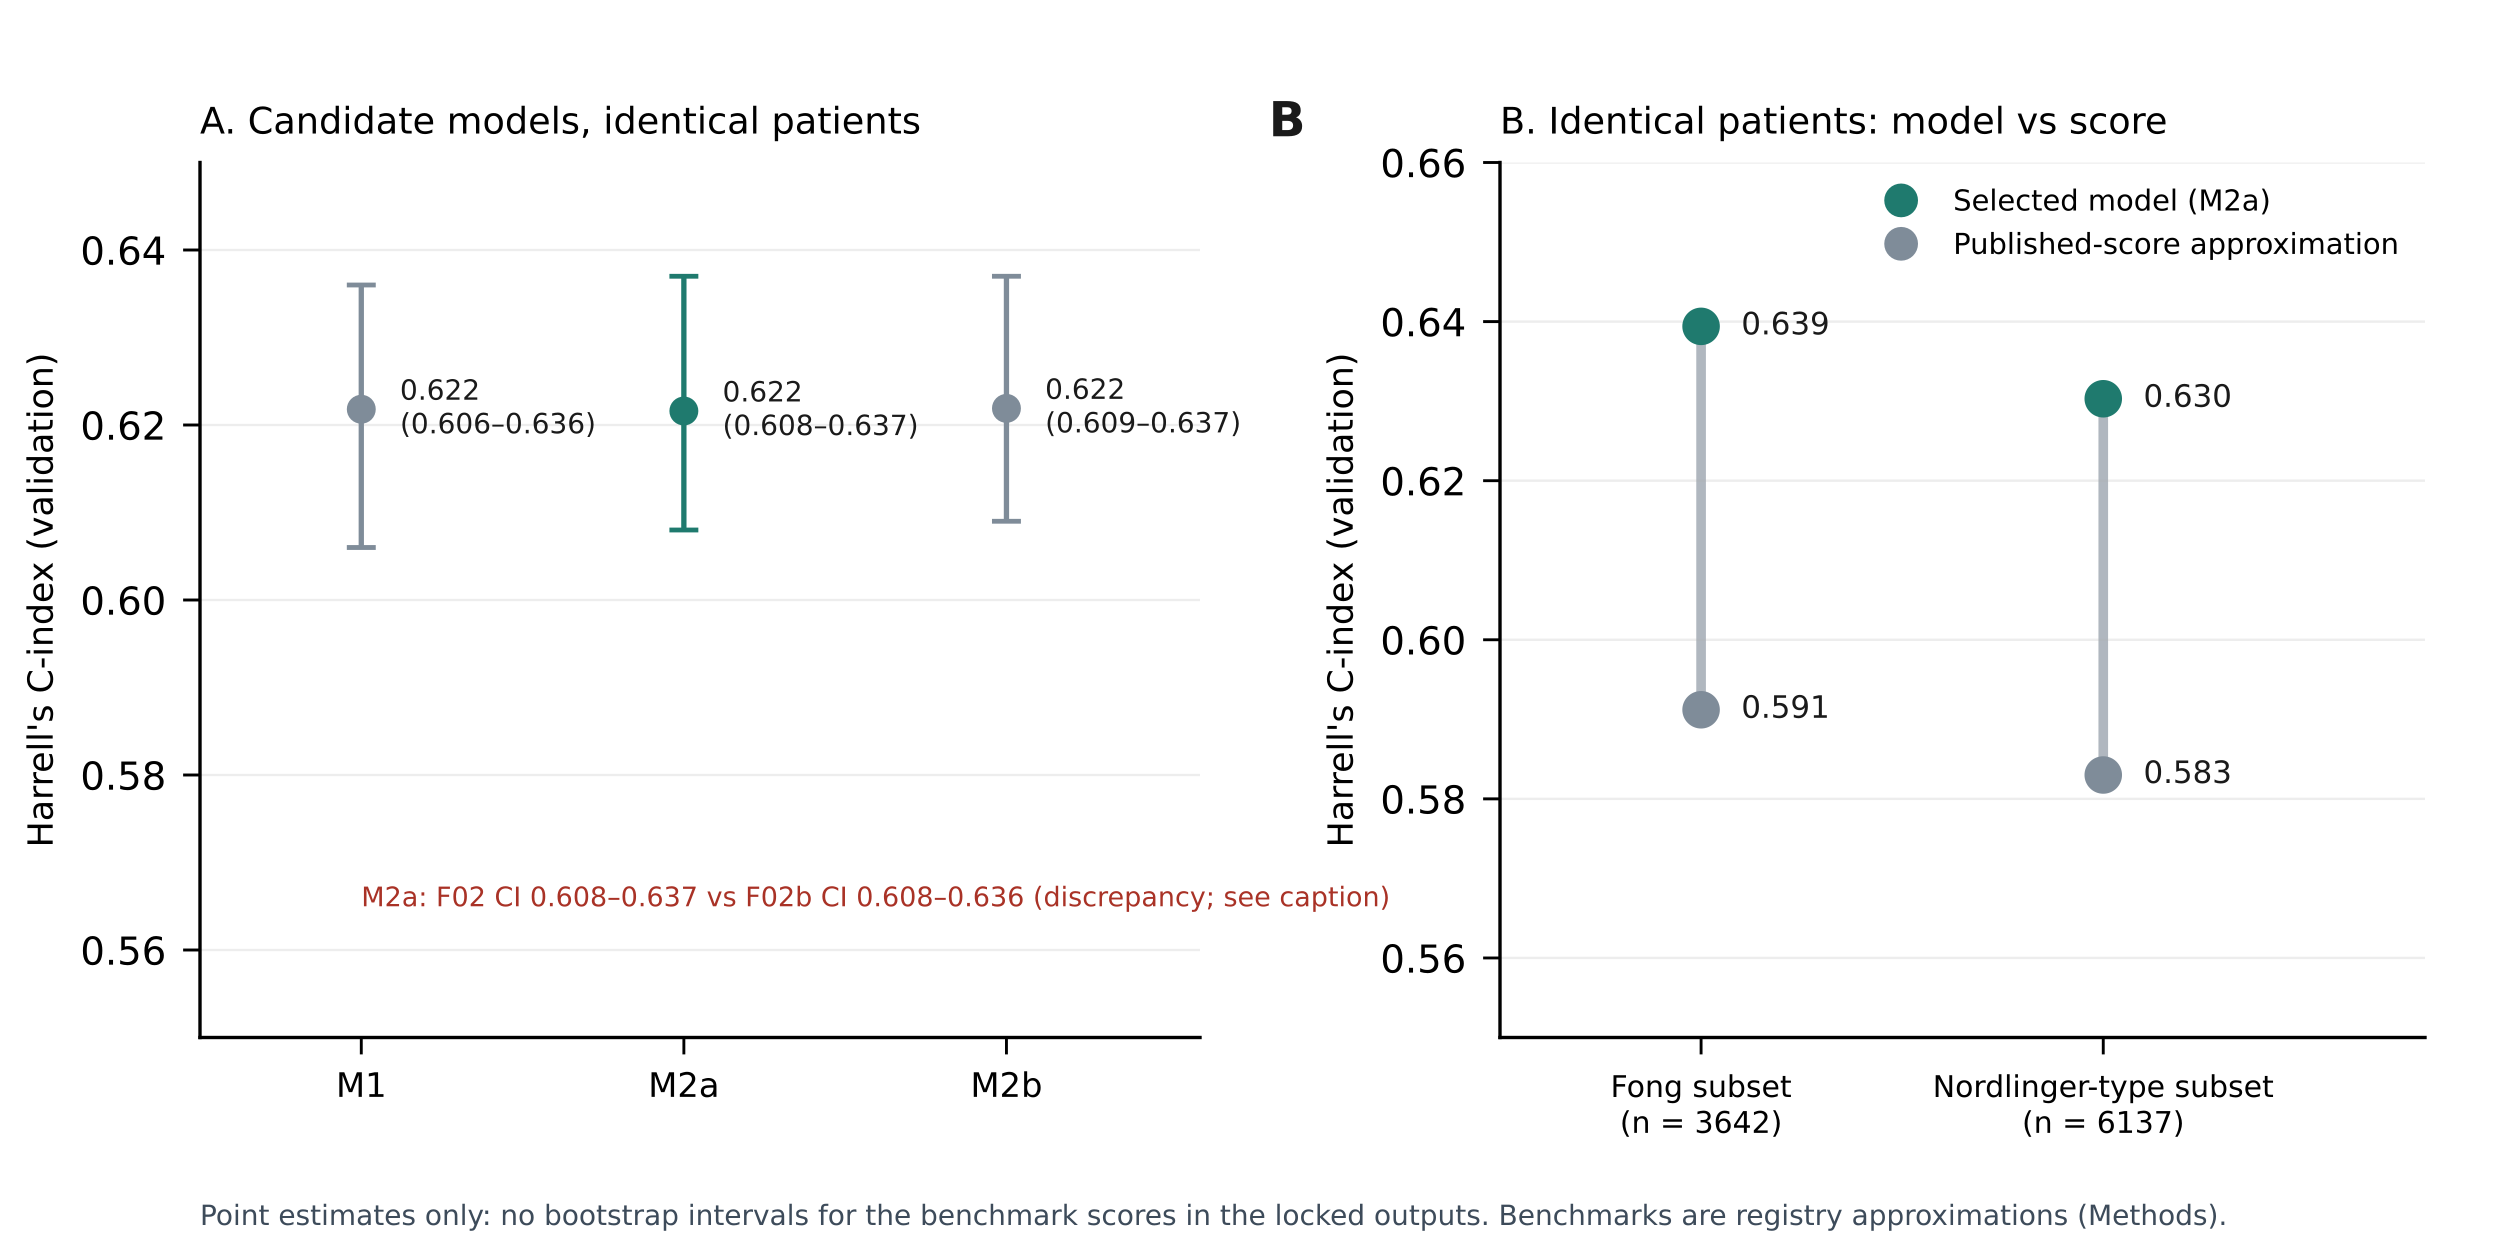
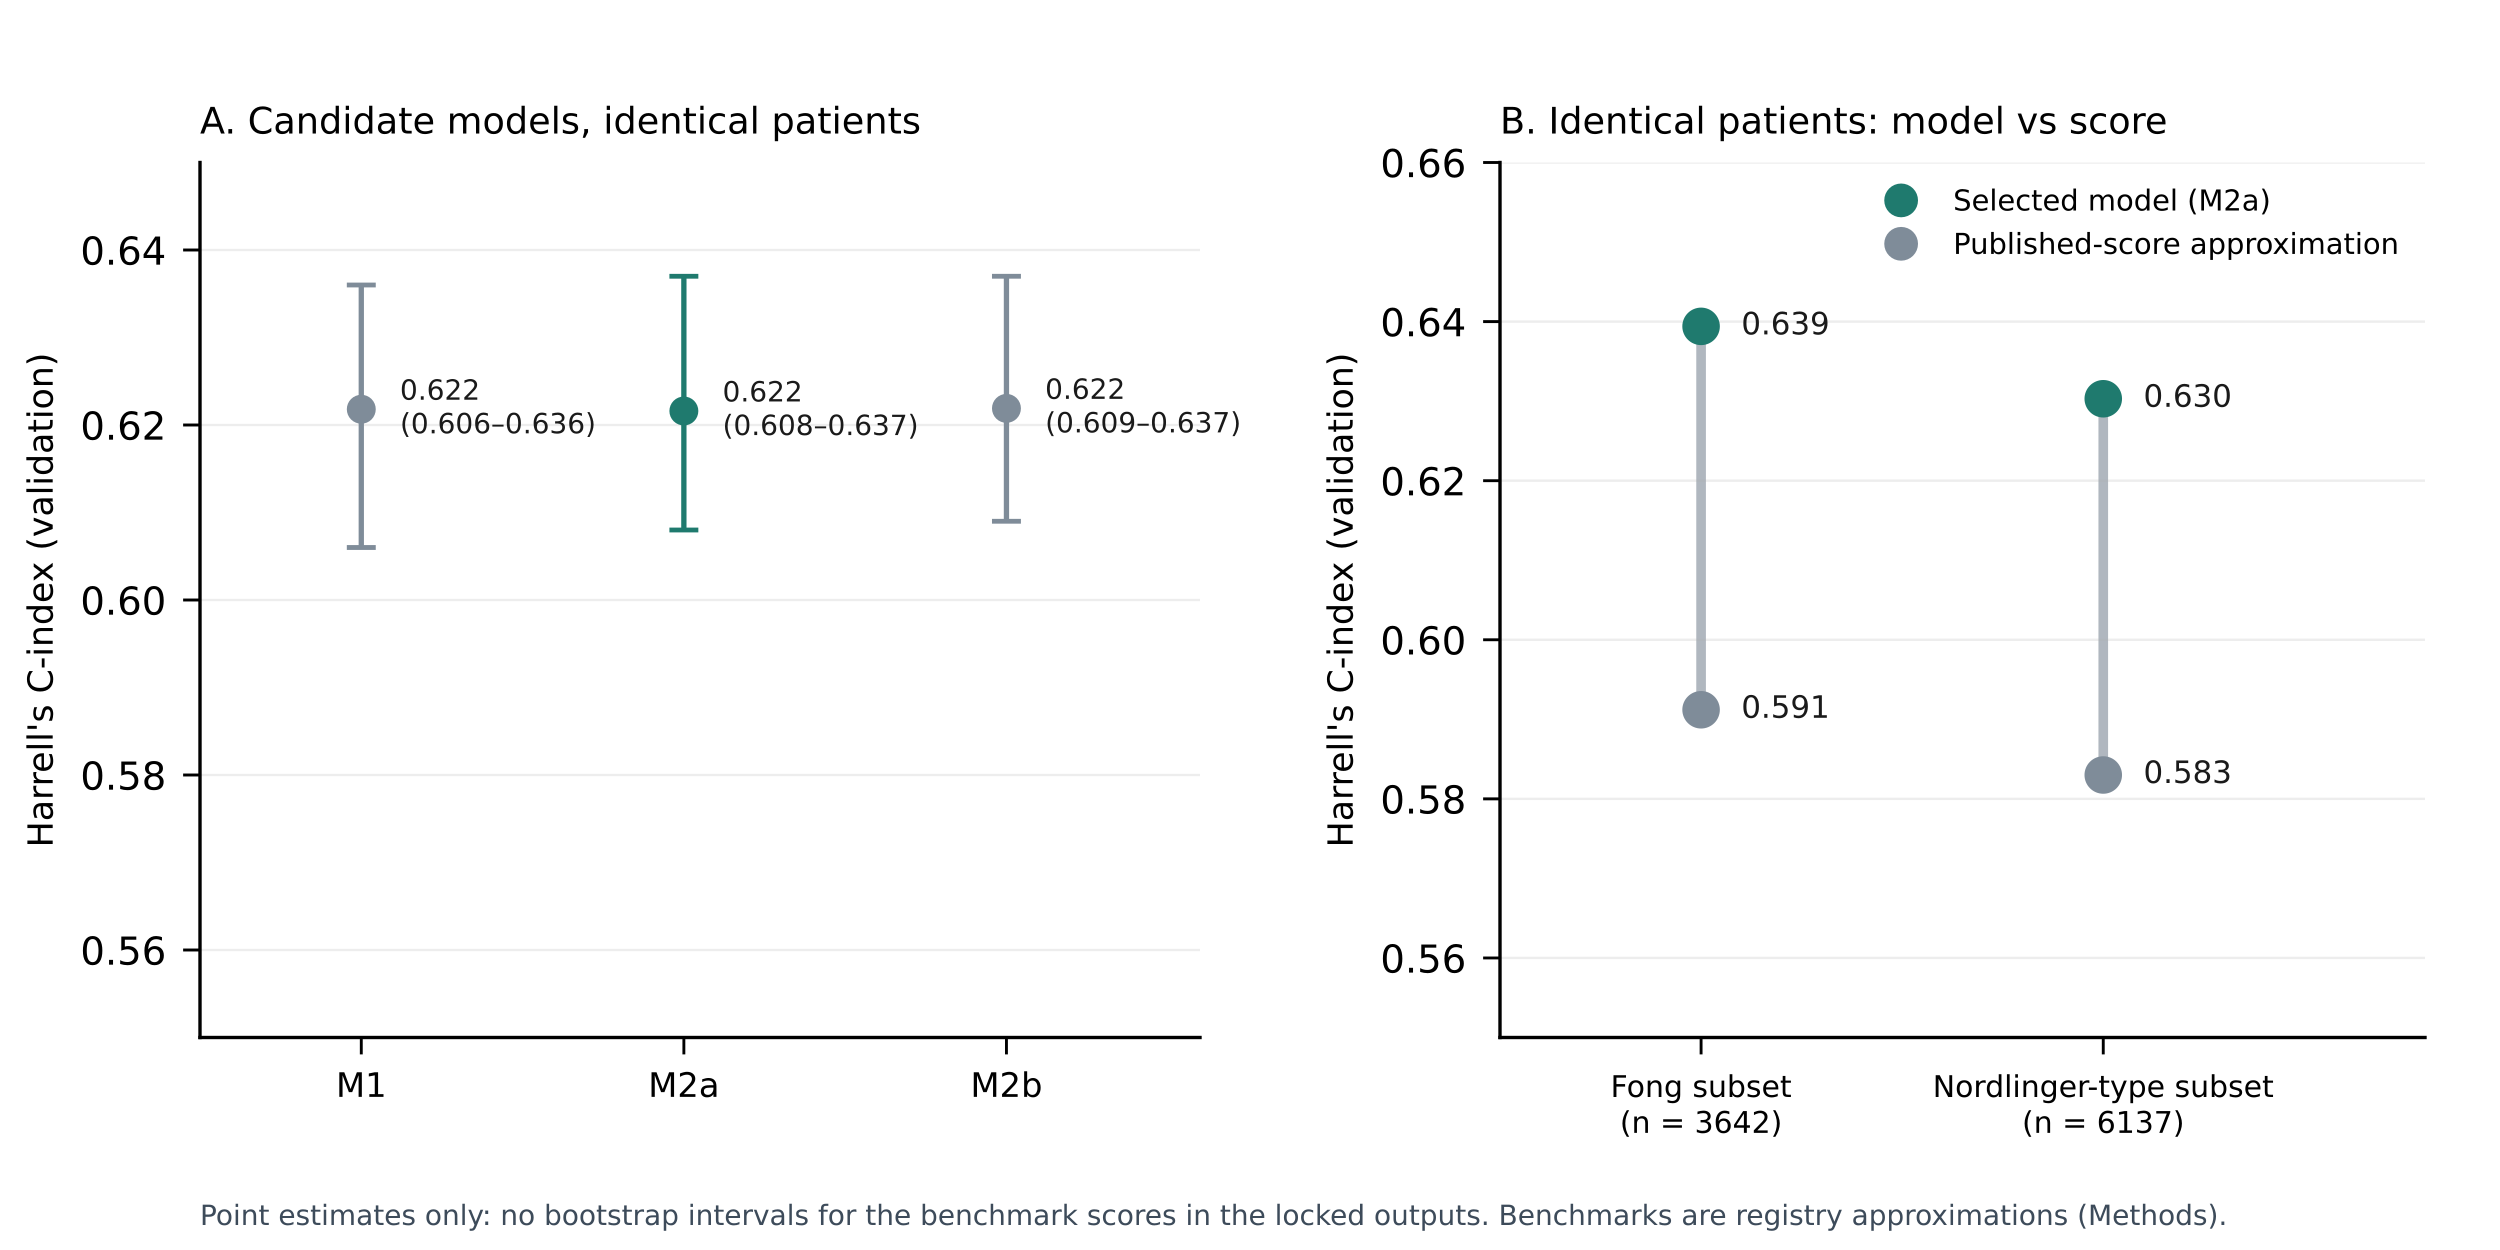
<svg xmlns="http://www.w3.org/2000/svg" xmlns:xlink="http://www.w3.org/1999/xlink" width="518.4pt" height="259.2pt" viewBox="0 0 518.4 259.2" version="1.1">
  <defs>
    <style type="text/css">*{stroke-linejoin: round; stroke-linecap: butt}</style>
  </defs>
  <g id="figure_1">
    <g id="patch_1">
      <path d="M 0 259.2  L 518.4 259.2  L 518.4 0  L 0 0  z " style="fill: #ffffff" />
    </g>
    <g id="axes_1">
      <g id="patch_2">
        <path d="M 41.472 215.136  L 248.832 215.136  L 248.832 33.696  L 41.472 33.696  z " style="fill: #ffffff" />
      </g>
      <g id="matplotlib.axis_1">
        <g id="xtick_1">
          <g id="line2d_1">
            <defs>
-               <path id="mabb90e9a94" d="M 0 0  L 0 3.5  " style="stroke: #000000; stroke-width: 0.6" />
+               <path id="m03ba672f0c" d="M 0 0  L 0 3.5  " style="stroke: #000000; stroke-width: 0.6" />
            </defs>
            <g>
-               <use xlink:href="#mabb90e9a94" x="74.917" y="215.136" style="stroke: #000000; stroke-width: 0.6" />
+               <use xlink:href="#m03ba672f0c" x="74.917" y="215.136" style="stroke: #000000; stroke-width: 0.6" />
            </g>
          </g>
          <g id="text_1">
            <text style="font-size: 7px; font-family: 'DejaVu Sans'; text-anchor: middle" x="74.917" y="227.454" transform="rotate(-0 74.91716 227.4544)">M1</text>
          </g>
        </g>
        <g id="xtick_2">
          <g id="line2d_2">
            <g>
-               <use xlink:href="#mabb90e9a94" x="141.807" y="215.136" style="stroke: #000000; stroke-width: 0.6" />
+               <use xlink:href="#m03ba672f0c" x="141.807" y="215.136" style="stroke: #000000; stroke-width: 0.6" />
            </g>
          </g>
          <g id="text_2">
            <text style="font-size: 7px; font-family: 'DejaVu Sans'; text-anchor: middle" x="141.807" y="227.454" transform="rotate(-0 141.8075 227.4544)">M2a</text>
          </g>
        </g>
        <g id="xtick_3">
          <g id="line2d_3">
            <g>
-               <use xlink:href="#mabb90e9a94" x="208.698" y="215.136" style="stroke: #000000; stroke-width: 0.6" />
+               <use xlink:href="#m03ba672f0c" x="208.698" y="215.136" style="stroke: #000000; stroke-width: 0.6" />
            </g>
          </g>
          <g id="text_3">
            <text style="font-size: 7px; font-family: 'DejaVu Sans'; text-anchor: middle" x="208.698" y="227.455" transform="rotate(-0 208.6978 227.4549)">M2b</text>
          </g>
        </g>
      </g>
      <g id="matplotlib.axis_2">
        <g id="ytick_1">
          <g id="line2d_4">
-             <path d="M 41.472 196.992  L 248.832 196.992  " clip-path="url(#p9cc6299ced)" style="fill: none; stroke: #b0b0b0; stroke-opacity: 0.22; stroke-width: 0.5; stroke-linecap: square" />
+             <path d="M 41.472 196.992  L 248.832 196.992  " clip-path="url(#pd22f453baf)" style="fill: none; stroke: #b0b0b0; stroke-opacity: 0.22; stroke-width: 0.5; stroke-linecap: square" />
          </g>
          <g id="line2d_5">
            <defs>
-               <path id="m31cab63b31" d="M 0 0  L -3.5 0  " style="stroke: #000000; stroke-width: 0.6" />
+               <path id="md61138f7b2" d="M 0 0  L -3.5 0  " style="stroke: #000000; stroke-width: 0.6" />
            </defs>
            <g>
-               <use xlink:href="#m31cab63b31" x="41.472" y="196.992" style="stroke: #000000; stroke-width: 0.6" />
+               <use xlink:href="#md61138f7b2" x="41.472" y="196.992" style="stroke: #000000; stroke-width: 0.6" />
            </g>
          </g>
          <g id="text_4">
            <text style="font-size: 8px; font-family: 'DejaVu Sans'; text-anchor: end" x="34.472" y="200.031" transform="rotate(-0 34.472 200.0311)">0.56</text>
          </g>
        </g>
        <g id="ytick_2">
          <g id="line2d_6">
-             <path d="M 41.472 160.704  L 248.832 160.704  " clip-path="url(#p9cc6299ced)" style="fill: none; stroke: #b0b0b0; stroke-opacity: 0.22; stroke-width: 0.5; stroke-linecap: square" />
+             <path d="M 41.472 160.704  L 248.832 160.704  " clip-path="url(#pd22f453baf)" style="fill: none; stroke: #b0b0b0; stroke-opacity: 0.22; stroke-width: 0.5; stroke-linecap: square" />
          </g>
          <g id="line2d_7">
            <g>
-               <use xlink:href="#m31cab63b31" x="41.472" y="160.704" style="stroke: #000000; stroke-width: 0.6" />
+               <use xlink:href="#md61138f7b2" x="41.472" y="160.704" style="stroke: #000000; stroke-width: 0.6" />
            </g>
          </g>
          <g id="text_5">
            <text style="font-size: 8px; font-family: 'DejaVu Sans'; text-anchor: end" x="34.472" y="163.743" transform="rotate(-0 34.472 163.7431)">0.58</text>
          </g>
        </g>
        <g id="ytick_3">
          <g id="line2d_8">
-             <path d="M 41.472 124.416  L 248.832 124.416  " clip-path="url(#p9cc6299ced)" style="fill: none; stroke: #b0b0b0; stroke-opacity: 0.22; stroke-width: 0.5; stroke-linecap: square" />
+             <path d="M 41.472 124.416  L 248.832 124.416  " clip-path="url(#pd22f453baf)" style="fill: none; stroke: #b0b0b0; stroke-opacity: 0.22; stroke-width: 0.5; stroke-linecap: square" />
          </g>
          <g id="line2d_9">
            <g>
-               <use xlink:href="#m31cab63b31" x="41.472" y="124.416" style="stroke: #000000; stroke-width: 0.6" />
+               <use xlink:href="#md61138f7b2" x="41.472" y="124.416" style="stroke: #000000; stroke-width: 0.6" />
            </g>
          </g>
          <g id="text_6">
            <text style="font-size: 8px; font-family: 'DejaVu Sans'; text-anchor: end" x="34.472" y="127.455" transform="rotate(-0 34.472 127.4551)">0.60</text>
          </g>
        </g>
        <g id="ytick_4">
          <g id="line2d_10">
-             <path d="M 41.472 88.128  L 248.832 88.128  " clip-path="url(#p9cc6299ced)" style="fill: none; stroke: #b0b0b0; stroke-opacity: 0.22; stroke-width: 0.5; stroke-linecap: square" />
+             <path d="M 41.472 88.128  L 248.832 88.128  " clip-path="url(#pd22f453baf)" style="fill: none; stroke: #b0b0b0; stroke-opacity: 0.22; stroke-width: 0.5; stroke-linecap: square" />
          </g>
          <g id="line2d_11">
            <g>
-               <use xlink:href="#m31cab63b31" x="41.472" y="88.128" style="stroke: #000000; stroke-width: 0.6" />
+               <use xlink:href="#md61138f7b2" x="41.472" y="88.128" style="stroke: #000000; stroke-width: 0.6" />
            </g>
          </g>
          <g id="text_7">
            <text style="font-size: 8px; font-family: 'DejaVu Sans'; text-anchor: end" x="34.472" y="91.167" transform="rotate(-0 34.472 91.16706)">0.62</text>
          </g>
        </g>
        <g id="ytick_5">
          <g id="line2d_12">
-             <path d="M 41.472 51.84  L 248.832 51.84  " clip-path="url(#p9cc6299ced)" style="fill: none; stroke: #b0b0b0; stroke-opacity: 0.22; stroke-width: 0.5; stroke-linecap: square" />
+             <path d="M 41.472 51.84  L 248.832 51.84  " clip-path="url(#pd22f453baf)" style="fill: none; stroke: #b0b0b0; stroke-opacity: 0.22; stroke-width: 0.5; stroke-linecap: square" />
          </g>
          <g id="line2d_13">
            <g>
-               <use xlink:href="#m31cab63b31" x="41.472" y="51.84" style="stroke: #000000; stroke-width: 0.6" />
+               <use xlink:href="#md61138f7b2" x="41.472" y="51.84" style="stroke: #000000; stroke-width: 0.6" />
            </g>
          </g>
          <g id="text_8">
            <text style="font-size: 8px; font-family: 'DejaVu Sans'; text-anchor: end" x="34.472" y="54.879" transform="rotate(-0 34.472 54.87906)">0.64</text>
          </g>
        </g>
        <g id="text_9">
          <text style="font-size: 7.2px; font-family: 'DejaVu Sans'; text-anchor: middle" x="10.93" y="124.416" transform="rotate(-90 10.92981 124.416)">Harrell's C-index (validation)</text>
        </g>
      </g>
      <g id="LineCollection_1">
-         <path d="M 74.917 113.53  L 74.917 59.098  " clip-path="url(#p9cc6299ced)" style="fill: none; stroke: #7f8c99; stroke-width: 1.1" />
+         <path d="M 74.917 113.53  L 74.917 59.098  " clip-path="url(#pd22f453baf)" style="fill: none; stroke: #7f8c99; stroke-width: 1.1" />
      </g>
      <g id="line2d_14">
        <defs>
-           <path id="m305d7b15e6" d="M 3 0  L -3 -0  " style="stroke: #7f8c99" />
-         </defs>
-         <g clip-path="url(#p9cc6299ced)">
-           <use xlink:href="#m305d7b15e6" x="74.917" y="113.53" style="fill: #7f8c99; stroke: #7f8c99" />
+           <path id="ma89f7b930f" d="M 3 0  L -3 -0  " style="stroke: #7f8c99" />
+         </defs>
+         <g clip-path="url(#pd22f453baf)">
+           <use xlink:href="#ma89f7b930f" x="74.917" y="113.53" style="fill: #7f8c99; stroke: #7f8c99" />
        </g>
      </g>
      <g id="line2d_15">
-         <g clip-path="url(#p9cc6299ced)">
-           <use xlink:href="#m305d7b15e6" x="74.917" y="59.098" style="fill: #7f8c99; stroke: #7f8c99" />
+         <g clip-path="url(#pd22f453baf)">
+           <use xlink:href="#ma89f7b930f" x="74.917" y="59.098" style="fill: #7f8c99; stroke: #7f8c99" />
        </g>
      </g>
      <g id="LineCollection_2">
-         <path d="M 141.807 109.901  L 141.807 57.283  " clip-path="url(#p9cc6299ced)" style="fill: none; stroke: #1f7a6e; stroke-width: 1.1" />
+         <path d="M 141.807 109.901  L 141.807 57.283  " clip-path="url(#pd22f453baf)" style="fill: none; stroke: #1f7a6e; stroke-width: 1.1" />
      </g>
      <g id="line2d_16">
        <defs>
-           <path id="ma9e543b856" d="M 3 0  L -3 -0  " style="stroke: #1f7a6e" />
-         </defs>
-         <g clip-path="url(#p9cc6299ced)">
-           <use xlink:href="#ma9e543b856" x="141.807" y="109.901" style="fill: #1f7a6e; stroke: #1f7a6e" />
+           <path id="m93bdf48f54" d="M 3 0  L -3 -0  " style="stroke: #1f7a6e" />
+         </defs>
+         <g clip-path="url(#pd22f453baf)">
+           <use xlink:href="#m93bdf48f54" x="141.807" y="109.901" style="fill: #1f7a6e; stroke: #1f7a6e" />
        </g>
      </g>
      <g id="line2d_17">
-         <g clip-path="url(#p9cc6299ced)">
-           <use xlink:href="#ma9e543b856" x="141.807" y="57.283" style="fill: #1f7a6e; stroke: #1f7a6e" />
+         <g clip-path="url(#pd22f453baf)">
+           <use xlink:href="#m93bdf48f54" x="141.807" y="57.283" style="fill: #1f7a6e; stroke: #1f7a6e" />
        </g>
      </g>
      <g id="LineCollection_3">
-         <path d="M 208.698 108.086  L 208.698 57.283  " clip-path="url(#p9cc6299ced)" style="fill: none; stroke: #7f8c99; stroke-width: 1.1" />
+         <path d="M 208.698 108.086  L 208.698 57.283  " clip-path="url(#pd22f453baf)" style="fill: none; stroke: #7f8c99; stroke-width: 1.1" />
      </g>
      <g id="line2d_18">
-         <g clip-path="url(#p9cc6299ced)">
-           <use xlink:href="#m305d7b15e6" x="208.698" y="108.086" style="fill: #7f8c99; stroke: #7f8c99" />
+         <g clip-path="url(#pd22f453baf)">
+           <use xlink:href="#ma89f7b930f" x="208.698" y="108.086" style="fill: #7f8c99; stroke: #7f8c99" />
        </g>
      </g>
      <g id="line2d_19">
-         <g clip-path="url(#p9cc6299ced)">
-           <use xlink:href="#m305d7b15e6" x="208.698" y="57.283" style="fill: #7f8c99; stroke: #7f8c99" />
+         <g clip-path="url(#pd22f453baf)">
+           <use xlink:href="#ma89f7b930f" x="208.698" y="57.283" style="fill: #7f8c99; stroke: #7f8c99" />
        </g>
      </g>
      <g id="line2d_20">
        <defs>
-           <path id="m4ff65ead90" d="M 0 2.5  C 0.663 2.5 1.299 2.237 1.768 1.768  C 2.237 1.299 2.5 0.663 2.5 0  C 2.5 -0.663 2.237 -1.299 1.768 -1.768  C 1.299 -2.237 0.663 -2.5 0 -2.5  C -0.663 -2.5 -1.299 -2.237 -1.768 -1.768  C -2.237 -1.299 -2.5 -0.663 -2.5 0  C -2.5 0.663 -2.237 1.299 -1.768 1.768  C -1.299 2.237 -0.663 2.5 0 2.5  z " style="stroke: #7f8c99" />
-         </defs>
-         <g clip-path="url(#p9cc6299ced)">
-           <use xlink:href="#m4ff65ead90" x="74.917" y="84.862" style="fill: #7f8c99; stroke: #7f8c99" />
+           <path id="mfcbd254f5b" d="M 0 2.5  C 0.663 2.5 1.299 2.237 1.768 1.768  C 2.237 1.299 2.5 0.663 2.5 0  C 2.5 -0.663 2.237 -1.299 1.768 -1.768  C 1.299 -2.237 0.663 -2.5 0 -2.5  C -0.663 -2.5 -1.299 -2.237 -1.768 -1.768  C -2.237 -1.299 -2.5 -0.663 -2.5 0  C -2.5 0.663 -2.237 1.299 -1.768 1.768  C -1.299 2.237 -0.663 2.5 0 2.5  z " style="stroke: #7f8c99" />
+         </defs>
+         <g clip-path="url(#pd22f453baf)">
+           <use xlink:href="#mfcbd254f5b" x="74.917" y="84.862" style="fill: #7f8c99; stroke: #7f8c99" />
        </g>
      </g>
      <g id="line2d_21">
        <defs>
-           <path id="m2833157101" d="M 0 2.5  C 0.663 2.5 1.299 2.237 1.768 1.768  C 2.237 1.299 2.5 0.663 2.5 0  C 2.5 -0.663 2.237 -1.299 1.768 -1.768  C 1.299 -2.237 0.663 -2.5 0 -2.5  C -0.663 -2.5 -1.299 -2.237 -1.768 -1.768  C -2.237 -1.299 -2.5 -0.663 -2.5 0  C -2.5 0.663 -2.237 1.299 -1.768 1.768  C -1.299 2.237 -0.663 2.5 0 2.5  z " style="stroke: #1f7a6e" />
-         </defs>
-         <g clip-path="url(#p9cc6299ced)">
-           <use xlink:href="#m2833157101" x="141.807" y="85.225" style="fill: #1f7a6e; stroke: #1f7a6e" />
+           <path id="mbaa1329e61" d="M 0 2.5  C 0.663 2.5 1.299 2.237 1.768 1.768  C 2.237 1.299 2.5 0.663 2.5 0  C 2.5 -0.663 2.237 -1.299 1.768 -1.768  C 1.299 -2.237 0.663 -2.5 0 -2.5  C -0.663 -2.5 -1.299 -2.237 -1.768 -1.768  C -2.237 -1.299 -2.5 -0.663 -2.5 0  C -2.5 0.663 -2.237 1.299 -1.768 1.768  C -1.299 2.237 -0.663 2.5 0 2.5  z " style="stroke: #1f7a6e" />
+         </defs>
+         <g clip-path="url(#pd22f453baf)">
+           <use xlink:href="#mbaa1329e61" x="141.807" y="85.225" style="fill: #1f7a6e; stroke: #1f7a6e" />
        </g>
      </g>
      <g id="line2d_22">
-         <g clip-path="url(#p9cc6299ced)">
-           <use xlink:href="#m4ff65ead90" x="208.698" y="84.681" style="fill: #7f8c99; stroke: #7f8c99" />
+         <g clip-path="url(#pd22f453baf)">
+           <use xlink:href="#mfcbd254f5b" x="208.698" y="84.681" style="fill: #7f8c99; stroke: #7f8c99" />
        </g>
      </g>
      <g id="patch_3">
        <path d="M 41.472 215.136  L 41.472 33.696  " style="fill: none; stroke: #000000; stroke-width: 0.7; stroke-linejoin: miter; stroke-linecap: square" />
      </g>
      <g id="patch_4">
        <path d="M 41.472 215.136  L 248.832 215.136  " style="fill: none; stroke: #000000; stroke-width: 0.7; stroke-linejoin: miter; stroke-linecap: square" />
      </g>
      <g id="text_10">
        <text style="font-size: 5.8px; font-family: 'DejaVu Sans'; fill: #1a1a1a" transform="translate(82.944 82.88815)">0.622</text>
        <text style="font-size: 5.8px; font-family: 'DejaVu Sans'; fill: #1a1a1a" transform="translate(82.944 89.84929)">(0.606–0.636)</text>
      </g>
      <g id="text_11">
        <text style="font-size: 5.8px; font-family: 'DejaVu Sans'; fill: #1a1a1a" transform="translate(149.8343 83.25103)">0.622</text>
        <text style="font-size: 5.8px; font-family: 'DejaVu Sans'; fill: #1a1a1a" transform="translate(149.8343 90.21217)">(0.608–0.637)</text>
      </g>
      <g id="text_12">
        <text style="font-size: 5.8px; font-family: 'DejaVu Sans'; fill: #1a1a1a" transform="translate(216.7246 82.70671)">0.622</text>
        <text style="font-size: 5.8px; font-family: 'DejaVu Sans'; fill: #1a1a1a" transform="translate(216.7246 89.66785)">(0.609–0.637)</text>
      </g>
      <g id="text_13">
-         <text style="font-size: 5.6px; font-family: 'DejaVu Sans'; text-anchor: start; fill: #a93226" x="74.917" y="187.92" transform="rotate(-0 74.91716 187.92)">M2a: F02 CI 0.608–0.637 vs F02b CI 0.608–0.636 (discrepancy; see caption)</text>
-       </g>
-       <g id="text_14">
-         <text style="font-weight: 700; font-size: 10px; font-family: 'DejaVu Sans'; text-anchor: start; fill: #1a1a1a" x="-20.736" y="28.253" transform="rotate(-0 -20.736 28.2528)">A</text>
-       </g>
-       <g id="text_15">
        <text style="font-size: 7.6px; font-family: 'DejaVu Sans'; text-anchor: start" x="41.472" y="27.696" transform="rotate(-0 41.472 27.696)">A. Candidate models, identical patients</text>
      </g>
    </g>
    <g id="axes_2">
      <g id="patch_5">
        <path d="M 311.04 215.136  L 502.848 215.136  L 502.848 33.696  L 311.04 33.696  z " style="fill: #ffffff" />
      </g>
      <g id="line2d_23">
-         <path d="M 352.737 147.178  L 352.737 67.675  " clip-path="url(#pb3f3ecb493)" style="fill: none; stroke: #b0b7bf; stroke-width: 2; stroke-linecap: square" />
+         <path d="M 352.737 147.178  L 352.737 67.675  " clip-path="url(#p6caa31dfc6)" style="fill: none; stroke: #b0b7bf; stroke-width: 2; stroke-linecap: square" />
      </g>
      <g id="line2d_24">
-         <path d="M 436.132 160.704  L 436.132 82.685  " clip-path="url(#pb3f3ecb493)" style="fill: none; stroke: #b0b7bf; stroke-width: 2; stroke-linecap: square" />
+         <path d="M 436.132 160.704  L 436.132 82.685  " clip-path="url(#p6caa31dfc6)" style="fill: none; stroke: #b0b7bf; stroke-width: 2; stroke-linecap: square" />
      </g>
      <g id="matplotlib.axis_3">
        <g id="xtick_4">
          <g id="line2d_25">
            <g>
-               <use xlink:href="#mabb90e9a94" x="352.737" y="215.136" style="stroke: #000000; stroke-width: 0.6" />
-             </g>
-           </g>
-           <g id="text_16">
+               <use xlink:href="#m03ba672f0c" x="352.737" y="215.136" style="stroke: #000000; stroke-width: 0.6" />
+             </g>
+           </g>
+           <g id="text_14">
            <text style="font-size: 6.2px; font-family: 'DejaVu Sans'" transform="translate(333.965 227.4676)">Fong subset</text>
            <text style="font-size: 6.2px; font-family: 'DejaVu Sans'" transform="translate(335.8962 234.9088)">(n = 3642)</text>
          </g>
        </g>
        <g id="xtick_5">
          <g id="line2d_26">
            <g>
-               <use xlink:href="#mabb90e9a94" x="436.132" y="215.136" style="stroke: #000000; stroke-width: 0.6" />
-             </g>
-           </g>
-           <g id="text_17">
+               <use xlink:href="#m03ba672f0c" x="436.132" y="215.136" style="stroke: #000000; stroke-width: 0.6" />
+             </g>
+           </g>
+           <g id="text_15">
            <text style="font-size: 6.2px; font-family: 'DejaVu Sans'" transform="translate(400.7747 227.4676)">Nordlinger-type subset</text>
            <text style="font-size: 6.2px; font-family: 'DejaVu Sans'" transform="translate(419.2909 234.9088)">(n = 6137)</text>
          </g>
        </g>
      </g>
      <g id="matplotlib.axis_4">
        <g id="ytick_6">
          <g id="line2d_27">
-             <path d="M 311.04 198.641  L 502.848 198.641  " clip-path="url(#pb3f3ecb493)" style="fill: none; stroke: #b0b0b0; stroke-opacity: 0.22; stroke-width: 0.5; stroke-linecap: square" />
+             <path d="M 311.04 198.641  L 502.848 198.641  " clip-path="url(#p6caa31dfc6)" style="fill: none; stroke: #b0b0b0; stroke-opacity: 0.22; stroke-width: 0.5; stroke-linecap: square" />
          </g>
          <g id="line2d_28">
            <g>
-               <use xlink:href="#m31cab63b31" x="311.04" y="198.641" style="stroke: #000000; stroke-width: 0.6" />
-             </g>
-           </g>
-           <g id="text_18">
+               <use xlink:href="#md61138f7b2" x="311.04" y="198.641" style="stroke: #000000; stroke-width: 0.6" />
+             </g>
+           </g>
+           <g id="text_16">
            <text style="font-size: 8px; font-family: 'DejaVu Sans'; text-anchor: end" x="304.04" y="201.681" transform="rotate(-0 304.04 201.6805)">0.56</text>
          </g>
        </g>
        <g id="ytick_7">
          <g id="line2d_29">
-             <path d="M 311.04 165.652  L 502.848 165.652  " clip-path="url(#pb3f3ecb493)" style="fill: none; stroke: #b0b0b0; stroke-opacity: 0.22; stroke-width: 0.5; stroke-linecap: square" />
+             <path d="M 311.04 165.652  L 502.848 165.652  " clip-path="url(#p6caa31dfc6)" style="fill: none; stroke: #b0b0b0; stroke-opacity: 0.22; stroke-width: 0.5; stroke-linecap: square" />
          </g>
          <g id="line2d_30">
            <g>
-               <use xlink:href="#m31cab63b31" x="311.04" y="165.652" style="stroke: #000000; stroke-width: 0.6" />
-             </g>
-           </g>
-           <g id="text_19">
+               <use xlink:href="#md61138f7b2" x="311.04" y="165.652" style="stroke: #000000; stroke-width: 0.6" />
+             </g>
+           </g>
+           <g id="text_17">
            <text style="font-size: 8px; font-family: 'DejaVu Sans'; text-anchor: end" x="304.04" y="168.691" transform="rotate(-0 304.04 168.6914)">0.58</text>
          </g>
        </g>
        <g id="ytick_8">
          <g id="line2d_31">
-             <path d="M 311.04 132.663  L 502.848 132.663  " clip-path="url(#pb3f3ecb493)" style="fill: none; stroke: #b0b0b0; stroke-opacity: 0.22; stroke-width: 0.5; stroke-linecap: square" />
+             <path d="M 311.04 132.663  L 502.848 132.663  " clip-path="url(#p6caa31dfc6)" style="fill: none; stroke: #b0b0b0; stroke-opacity: 0.22; stroke-width: 0.5; stroke-linecap: square" />
          </g>
          <g id="line2d_32">
            <g>
-               <use xlink:href="#m31cab63b31" x="311.04" y="132.663" style="stroke: #000000; stroke-width: 0.6" />
-             </g>
-           </g>
-           <g id="text_20">
+               <use xlink:href="#md61138f7b2" x="311.04" y="132.663" style="stroke: #000000; stroke-width: 0.6" />
+             </g>
+           </g>
+           <g id="text_18">
            <text style="font-size: 8px; font-family: 'DejaVu Sans'; text-anchor: end" x="304.04" y="135.702" transform="rotate(-0 304.04 135.7023)">0.60</text>
          </g>
        </g>
        <g id="ytick_9">
          <g id="line2d_33">
-             <path d="M 311.04 99.674  L 502.848 99.674  " clip-path="url(#pb3f3ecb493)" style="fill: none; stroke: #b0b0b0; stroke-opacity: 0.22; stroke-width: 0.5; stroke-linecap: square" />
+             <path d="M 311.04 99.674  L 502.848 99.674  " clip-path="url(#p6caa31dfc6)" style="fill: none; stroke: #b0b0b0; stroke-opacity: 0.22; stroke-width: 0.5; stroke-linecap: square" />
          </g>
          <g id="line2d_34">
            <g>
-               <use xlink:href="#m31cab63b31" x="311.04" y="99.674" style="stroke: #000000; stroke-width: 0.6" />
-             </g>
-           </g>
-           <g id="text_21">
+               <use xlink:href="#md61138f7b2" x="311.04" y="99.674" style="stroke: #000000; stroke-width: 0.6" />
+             </g>
+           </g>
+           <g id="text_19">
            <text style="font-size: 8px; font-family: 'DejaVu Sans'; text-anchor: end" x="304.04" y="102.713" transform="rotate(-0 304.04 102.7132)">0.62</text>
          </g>
        </g>
        <g id="ytick_10">
          <g id="line2d_35">
-             <path d="M 311.04 66.685  L 502.848 66.685  " clip-path="url(#pb3f3ecb493)" style="fill: none; stroke: #b0b0b0; stroke-opacity: 0.22; stroke-width: 0.5; stroke-linecap: square" />
+             <path d="M 311.04 66.685  L 502.848 66.685  " clip-path="url(#p6caa31dfc6)" style="fill: none; stroke: #b0b0b0; stroke-opacity: 0.22; stroke-width: 0.5; stroke-linecap: square" />
          </g>
          <g id="line2d_36">
            <g>
-               <use xlink:href="#m31cab63b31" x="311.04" y="66.685" style="stroke: #000000; stroke-width: 0.6" />
-             </g>
-           </g>
-           <g id="text_22">
+               <use xlink:href="#md61138f7b2" x="311.04" y="66.685" style="stroke: #000000; stroke-width: 0.6" />
+             </g>
+           </g>
+           <g id="text_20">
            <text style="font-size: 8px; font-family: 'DejaVu Sans'; text-anchor: end" x="304.04" y="69.724" transform="rotate(-0 304.04 69.72415)">0.64</text>
          </g>
        </g>
        <g id="ytick_11">
          <g id="line2d_37">
-             <path d="M 311.04 33.696  L 502.848 33.696  " clip-path="url(#pb3f3ecb493)" style="fill: none; stroke: #b0b0b0; stroke-opacity: 0.22; stroke-width: 0.5; stroke-linecap: square" />
+             <path d="M 311.04 33.696  L 502.848 33.696  " clip-path="url(#p6caa31dfc6)" style="fill: none; stroke: #b0b0b0; stroke-opacity: 0.22; stroke-width: 0.5; stroke-linecap: square" />
          </g>
          <g id="line2d_38">
            <g>
-               <use xlink:href="#m31cab63b31" x="311.04" y="33.696" style="stroke: #000000; stroke-width: 0.6" />
-             </g>
-           </g>
-           <g id="text_23">
+               <use xlink:href="#md61138f7b2" x="311.04" y="33.696" style="stroke: #000000; stroke-width: 0.6" />
+             </g>
+           </g>
+           <g id="text_21">
            <text style="font-size: 8px; font-family: 'DejaVu Sans'; text-anchor: end" x="304.04" y="36.735" transform="rotate(-0 304.04 36.73506)">0.66</text>
          </g>
        </g>
-         <g id="text_24">
+         <g id="text_22">
          <text style="font-size: 7.2px; font-family: 'DejaVu Sans'; text-anchor: middle" x="280.498" y="124.416" transform="rotate(-90 280.4978 124.416)">Harrell's C-index (validation)</text>
        </g>
      </g>
      <g id="patch_6">
        <path d="M 311.04 215.136  L 311.04 33.696  " style="fill: none; stroke: #000000; stroke-width: 0.7; stroke-linejoin: miter; stroke-linecap: square" />
      </g>
      <g id="patch_7">
        <path d="M 311.04 215.136  L 502.848 215.136  " style="fill: none; stroke: #000000; stroke-width: 0.7; stroke-linejoin: miter; stroke-linecap: square" />
      </g>
      <g id="PathCollection_1">
        <defs>
-           <path id="m64fd180ba2" d="M 0 3.391  C 0.899 3.391 1.762 3.034 2.398 2.398  C 3.034 1.762 3.391 0.899 3.391 0  C 3.391 -0.899 3.034 -1.762 2.398 -2.398  C 1.762 -3.034 0.899 -3.391 0 -3.391  C -0.899 -3.391 -1.762 -3.034 -2.398 -2.398  C -3.034 -1.762 -3.391 -0.899 -3.391 0  C -3.391 0.899 -3.034 1.762 -2.398 2.398  C -1.762 3.034 -0.899 3.391 0 3.391  z " style="stroke: #1f7a6e" />
-         </defs>
-         <g clip-path="url(#pb3f3ecb493)">
-           <use xlink:href="#m64fd180ba2" x="352.737" y="67.675" style="fill: #1f7a6e; stroke: #1f7a6e" />
+           <path id="m07f1c8c2d4" d="M 0 3.391  C 0.899 3.391 1.762 3.034 2.398 2.398  C 3.034 1.762 3.391 0.899 3.391 0  C 3.391 -0.899 3.034 -1.762 2.398 -2.398  C 1.762 -3.034 0.899 -3.391 0 -3.391  C -0.899 -3.391 -1.762 -3.034 -2.398 -2.398  C -3.034 -1.762 -3.391 -0.899 -3.391 0  C -3.391 0.899 -3.034 1.762 -2.398 2.398  C -1.762 3.034 -0.899 3.391 0 3.391  z " style="stroke: #1f7a6e" />
+         </defs>
+         <g clip-path="url(#p6caa31dfc6)">
+           <use xlink:href="#m07f1c8c2d4" x="352.737" y="67.675" style="fill: #1f7a6e; stroke: #1f7a6e" />
        </g>
      </g>
      <g id="PathCollection_2">
        <defs>
-           <path id="m1ec3737d28" d="M 0 3.391  C 0.899 3.391 1.762 3.034 2.398 2.398  C 3.034 1.762 3.391 0.899 3.391 0  C 3.391 -0.899 3.034 -1.762 2.398 -2.398  C 1.762 -3.034 0.899 -3.391 0 -3.391  C -0.899 -3.391 -1.762 -3.034 -2.398 -2.398  C -3.034 -1.762 -3.391 -0.899 -3.391 0  C -3.391 0.899 -3.034 1.762 -2.398 2.398  C -1.762 3.034 -0.899 3.391 0 3.391  z " style="stroke: #7f8c99" />
-         </defs>
-         <g clip-path="url(#pb3f3ecb493)">
-           <use xlink:href="#m1ec3737d28" x="352.737" y="147.178" style="fill: #7f8c99; stroke: #7f8c99" />
+           <path id="ma49eb4644a" d="M 0 3.391  C 0.899 3.391 1.762 3.034 2.398 2.398  C 3.034 1.762 3.391 0.899 3.391 0  C 3.391 -0.899 3.034 -1.762 2.398 -2.398  C 1.762 -3.034 0.899 -3.391 0 -3.391  C -0.899 -3.391 -1.762 -3.034 -2.398 -2.398  C -3.034 -1.762 -3.391 -0.899 -3.391 0  C -3.391 0.899 -3.034 1.762 -2.398 2.398  C -1.762 3.034 -0.899 3.391 0 3.391  z " style="stroke: #7f8c99" />
+         </defs>
+         <g clip-path="url(#p6caa31dfc6)">
+           <use xlink:href="#ma49eb4644a" x="352.737" y="147.178" style="fill: #7f8c99; stroke: #7f8c99" />
+         </g>
+       </g>
+       <g id="text_23">
+         <text style="font-size: 6.4px; font-family: 'DejaVu Sans'; text-anchor: start; fill: #1a1a1a" x="361.077" y="69.337" transform="rotate(-0 361.0769 69.33726)">0.639</text>
+       </g>
+       <g id="text_24">
+         <text style="font-size: 6.4px; font-family: 'DejaVu Sans'; text-anchor: start; fill: #1a1a1a" x="361.077" y="148.841" transform="rotate(-0 361.0769 148.841)">0.591</text>
+       </g>
+       <g id="PathCollection_3">
+         <g clip-path="url(#p6caa31dfc6)">
+           <use xlink:href="#m07f1c8c2d4" x="436.132" y="82.685" style="fill: #1f7a6e; stroke: #1f7a6e" />
+         </g>
+       </g>
+       <g id="PathCollection_4">
+         <g clip-path="url(#p6caa31dfc6)">
+           <use xlink:href="#ma49eb4644a" x="436.132" y="160.704" style="fill: #7f8c99; stroke: #7f8c99" />
        </g>
      </g>
      <g id="text_25">
-         <text style="font-size: 6.4px; font-family: 'DejaVu Sans'; text-anchor: start; fill: #1a1a1a" x="361.077" y="69.337" transform="rotate(-0 361.0769 69.33726)">0.639</text>
+         <text style="font-size: 6.4px; font-family: 'DejaVu Sans'; text-anchor: start; fill: #1a1a1a" x="444.472" y="84.347" transform="rotate(-0 444.4717 84.3473)">0.630</text>
      </g>
      <g id="text_26">
-         <text style="font-size: 6.4px; font-family: 'DejaVu Sans'; text-anchor: start; fill: #1a1a1a" x="361.077" y="148.841" transform="rotate(-0 361.0769 148.841)">0.591</text>
-       </g>
-       <g id="PathCollection_3">
-         <g clip-path="url(#pb3f3ecb493)">
-           <use xlink:href="#m64fd180ba2" x="436.132" y="82.685" style="fill: #1f7a6e; stroke: #1f7a6e" />
-         </g>
-       </g>
-       <g id="PathCollection_4">
-         <g clip-path="url(#pb3f3ecb493)">
-           <use xlink:href="#m1ec3737d28" x="436.132" y="160.704" style="fill: #7f8c99; stroke: #7f8c99" />
-         </g>
+         <text style="font-size: 6.4px; font-family: 'DejaVu Sans'; text-anchor: start; fill: #1a1a1a" x="444.472" y="162.367" transform="rotate(-0 444.4717 162.3665)">0.583</text>
      </g>
      <g id="text_27">
-         <text style="font-size: 6.4px; font-family: 'DejaVu Sans'; text-anchor: start; fill: #1a1a1a" x="444.472" y="84.347" transform="rotate(-0 444.4717 84.3473)">0.630</text>
-       </g>
-       <g id="text_28">
-         <text style="font-size: 6.4px; font-family: 'DejaVu Sans'; text-anchor: start; fill: #1a1a1a" x="444.472" y="162.367" transform="rotate(-0 444.4717 162.3665)">0.583</text>
-       </g>
-       <g id="text_29">
-         <text style="font-weight: 700; font-size: 10px; font-family: 'DejaVu Sans'; text-anchor: start; fill: #1a1a1a" x="263.088" y="28.253" transform="rotate(-0 263.088 28.2528)">B</text>
-       </g>
-       <g id="text_30">
        <text style="font-size: 7.6px; font-family: 'DejaVu Sans'; text-anchor: start" x="311.04" y="27.696" transform="rotate(-0 311.04 27.696)">B. Identical patients: model vs score</text>
      </g>
      <g id="legend_1">
        <g id="line2d_39">
          <defs>
-             <path id="m40f8dc28c1" d="M 0 3  C 0.796 3 1.559 2.684 2.121 2.121  C 2.684 1.559 3 0.796 3 0  C 3 -0.796 2.684 -1.559 2.121 -2.121  C 1.559 -2.684 0.796 -3 0 -3  C -0.796 -3 -1.559 -2.684 -2.121 -2.121  C -2.684 -1.559 -3 -0.796 -3 0  C -3 0.796 -2.684 1.559 -2.121 2.121  C -1.559 2.684 -0.796 3 0 3  z " style="stroke: #1f7a6e" />
+             <path id="m622507c814" d="M 0 3  C 0.796 3 1.559 2.684 2.121 2.121  C 2.684 1.559 3 0.796 3 0  C 3 -0.796 2.684 -1.559 2.121 -2.121  C 1.559 -2.684 0.796 -3 0 -3  C -0.796 -3 -1.559 -2.684 -2.121 -2.121  C -2.684 -1.559 -3 -0.796 -3 0  C -3 0.796 -2.684 1.559 -2.121 2.121  C -1.559 2.684 -0.796 3 0 3  z " style="stroke: #1f7a6e" />
          </defs>
          <g>
-             <use xlink:href="#m40f8dc28c1" x="394.219" y="41.555" style="fill: #1f7a6e; stroke: #1f7a6e" />
-           </g>
-         </g>
-         <g id="text_31">
+             <use xlink:href="#m622507c814" x="394.219" y="41.555" style="fill: #1f7a6e; stroke: #1f7a6e" />
+           </g>
+         </g>
+         <g id="text_28">
          <text style="font-size: 6px; font-family: 'DejaVu Sans'; text-anchor: start" x="405.019" y="43.655" transform="rotate(-0 405.0189 43.65506)">Selected model (M2a)</text>
        </g>
        <g id="line2d_40">
          <defs>
-             <path id="mff16d901f4" d="M 0 3  C 0.796 3 1.559 2.684 2.121 2.121  C 2.684 1.559 3 0.796 3 0  C 3 -0.796 2.684 -1.559 2.121 -2.121  C 1.559 -2.684 0.796 -3 0 -3  C -0.796 -3 -1.559 -2.684 -2.121 -2.121  C -2.684 -1.559 -3 -0.796 -3 0  C -3 0.796 -2.684 1.559 -2.121 2.121  C -1.559 2.684 -0.796 3 0 3  z " style="stroke: #7f8c99" />
+             <path id="m297f2d3276" d="M 0 3  C 0.796 3 1.559 2.684 2.121 2.121  C 2.684 1.559 3 0.796 3 0  C 3 -0.796 2.684 -1.559 2.121 -2.121  C 1.559 -2.684 0.796 -3 0 -3  C -0.796 -3 -1.559 -2.684 -2.121 -2.121  C -2.684 -1.559 -3 -0.796 -3 0  C -3 0.796 -2.684 1.559 -2.121 2.121  C -1.559 2.684 -0.796 3 0 3  z " style="stroke: #7f8c99" />
          </defs>
          <g>
-             <use xlink:href="#mff16d901f4" x="394.219" y="50.556" style="fill: #7f8c99; stroke: #7f8c99" />
-           </g>
-         </g>
-         <g id="text_32">
+             <use xlink:href="#m297f2d3276" x="394.219" y="50.556" style="fill: #7f8c99; stroke: #7f8c99" />
+           </g>
+         </g>
+         <g id="text_29">
          <text style="font-size: 6px; font-family: 'DejaVu Sans'; text-anchor: start" x="405.019" y="52.656" transform="rotate(-0 405.0189 52.65553)">Published-score approximation</text>
        </g>
      </g>
    </g>
-     <g id="text_33">
+     <g id="text_30">
      <text style="font-size: 5.8px; font-family: 'DejaVu Sans'; text-anchor: start; fill: #3d4b5a" x="41.472" y="254.016" transform="rotate(-0 41.472 254.016)">Point estimates only: no bootstrap intervals for the benchmark scores in the locked outputs. Benchmarks are registry approximations (Methods).</text>
    </g>
  </g>
  <defs>
-     <clipPath id="p9cc6299ced">
+     <clipPath id="pd22f453baf">
      <rect x="41.472" y="33.696" width="207.36" height="181.44" />
    </clipPath>
-     <clipPath id="pb3f3ecb493">
+     <clipPath id="p6caa31dfc6">
      <rect x="311.04" y="33.696" width="191.808" height="181.44" />
    </clipPath>
  </defs>
</svg>
